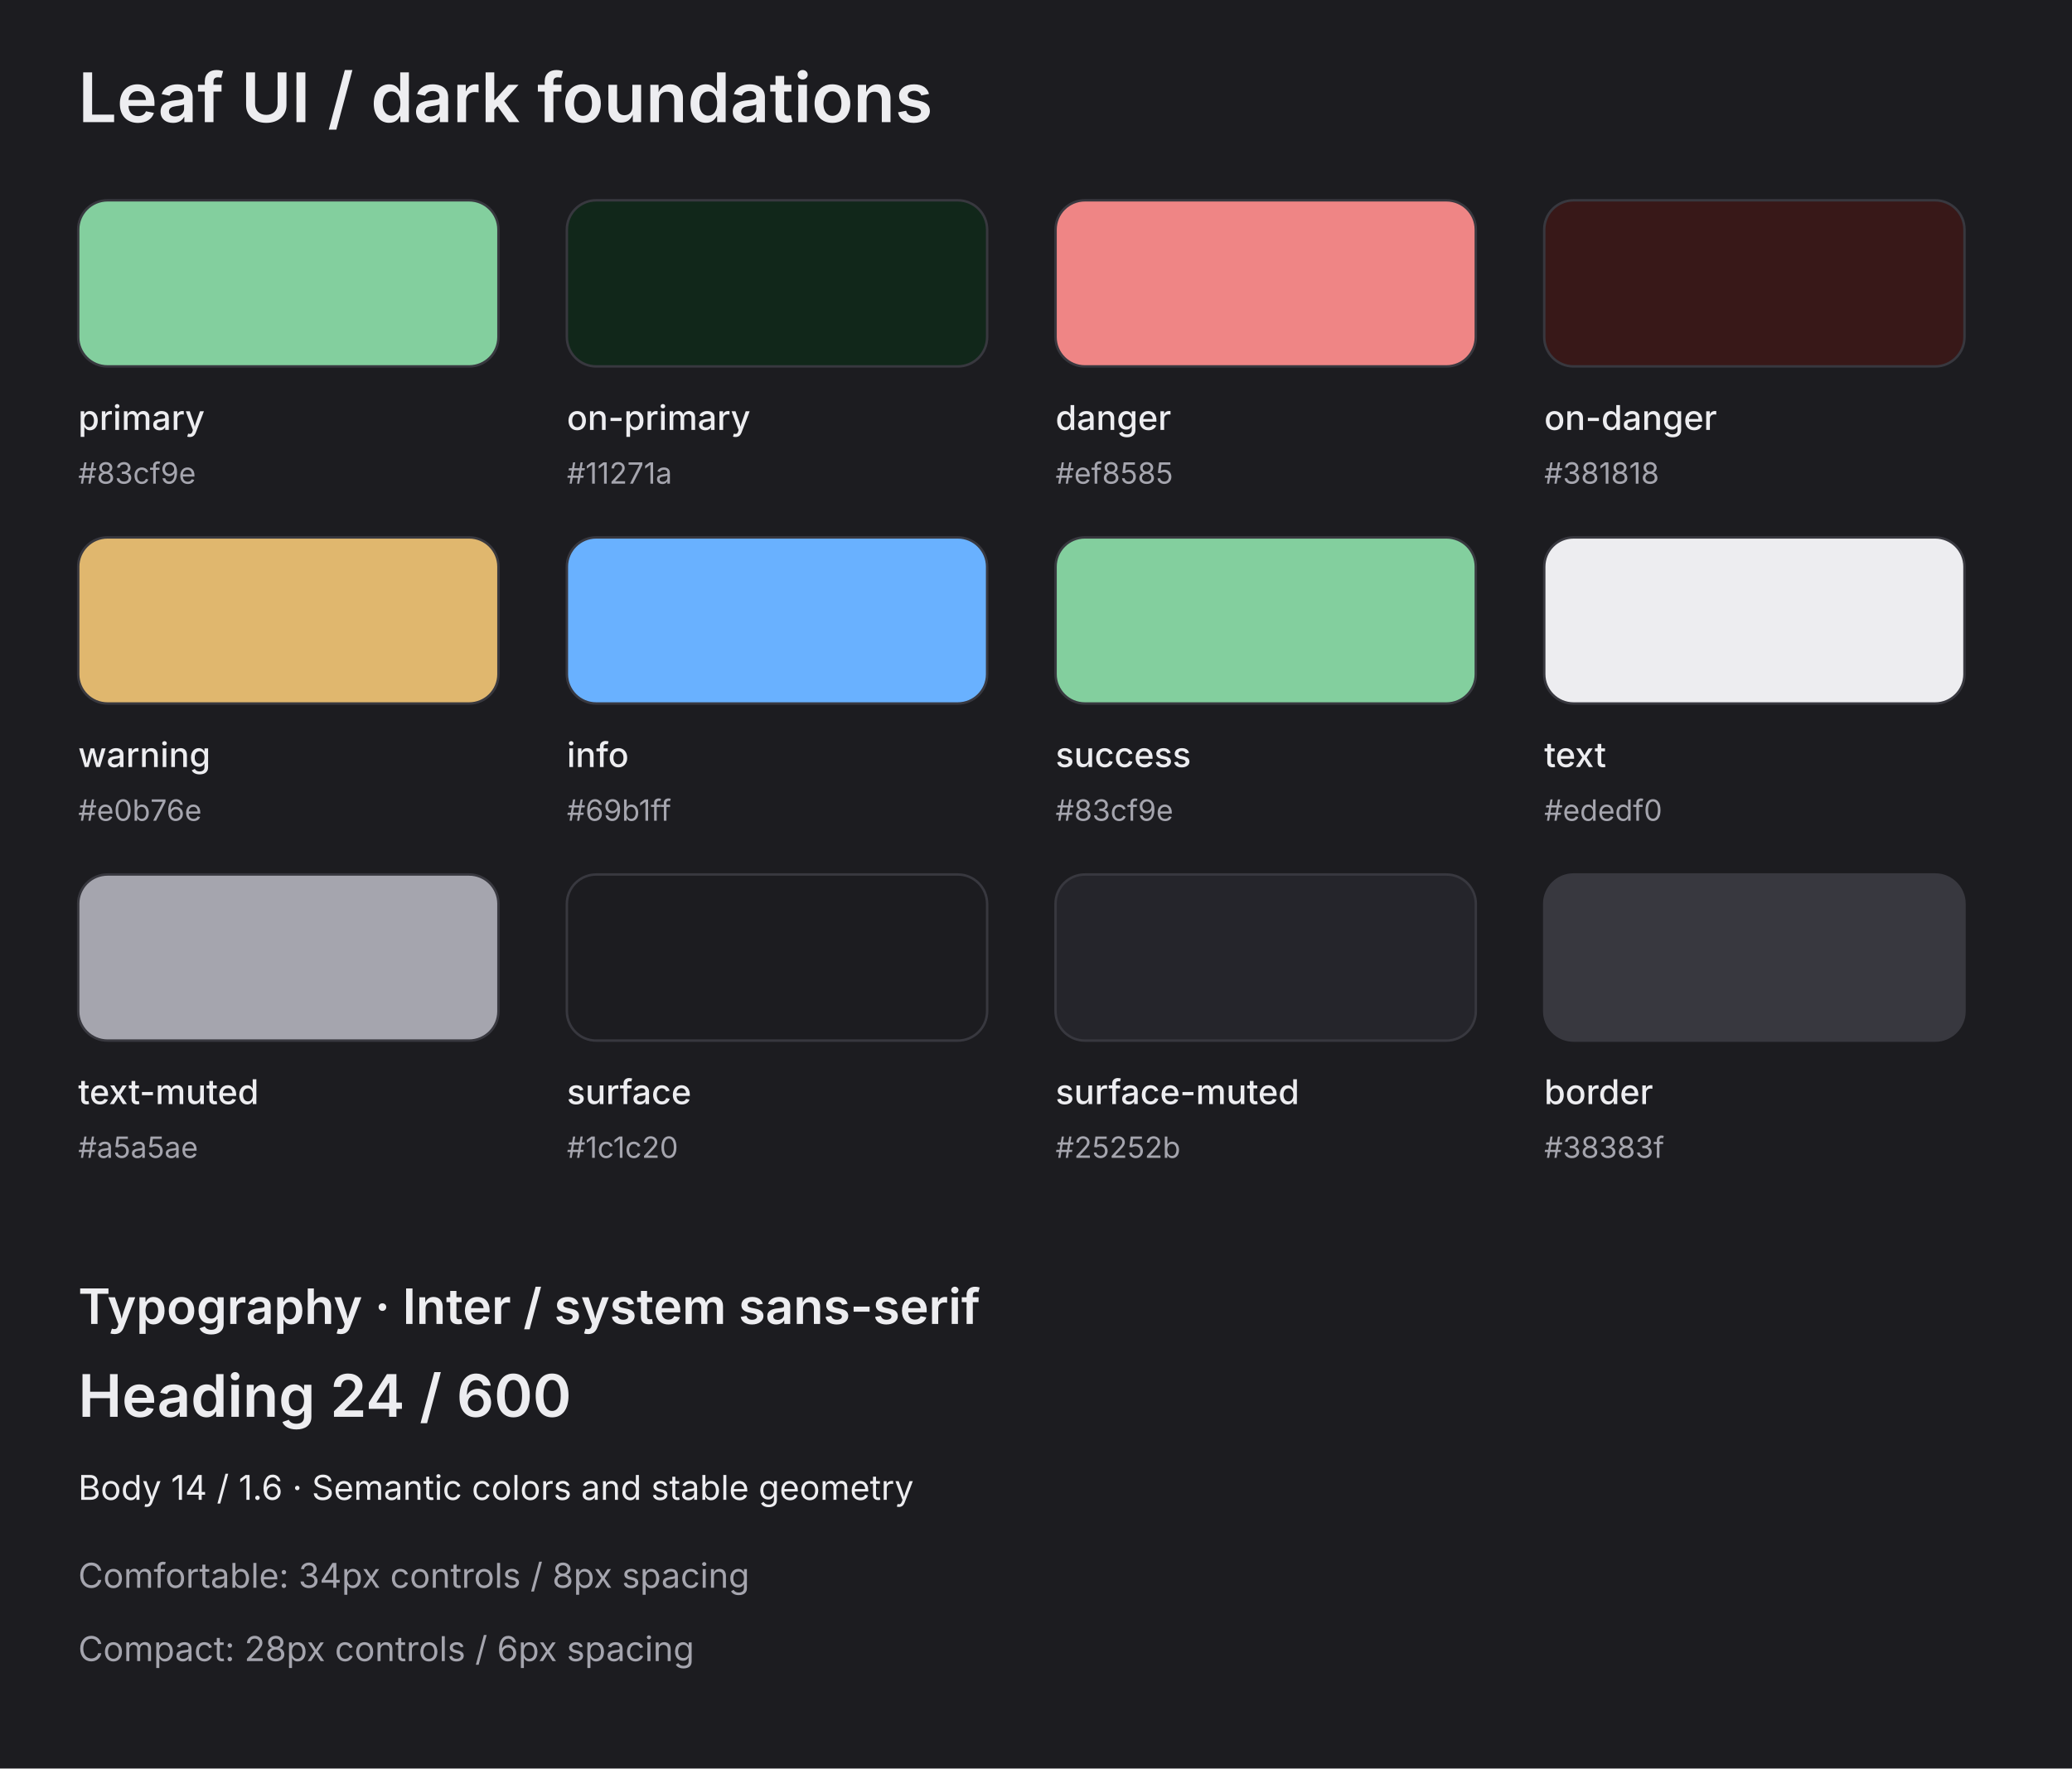
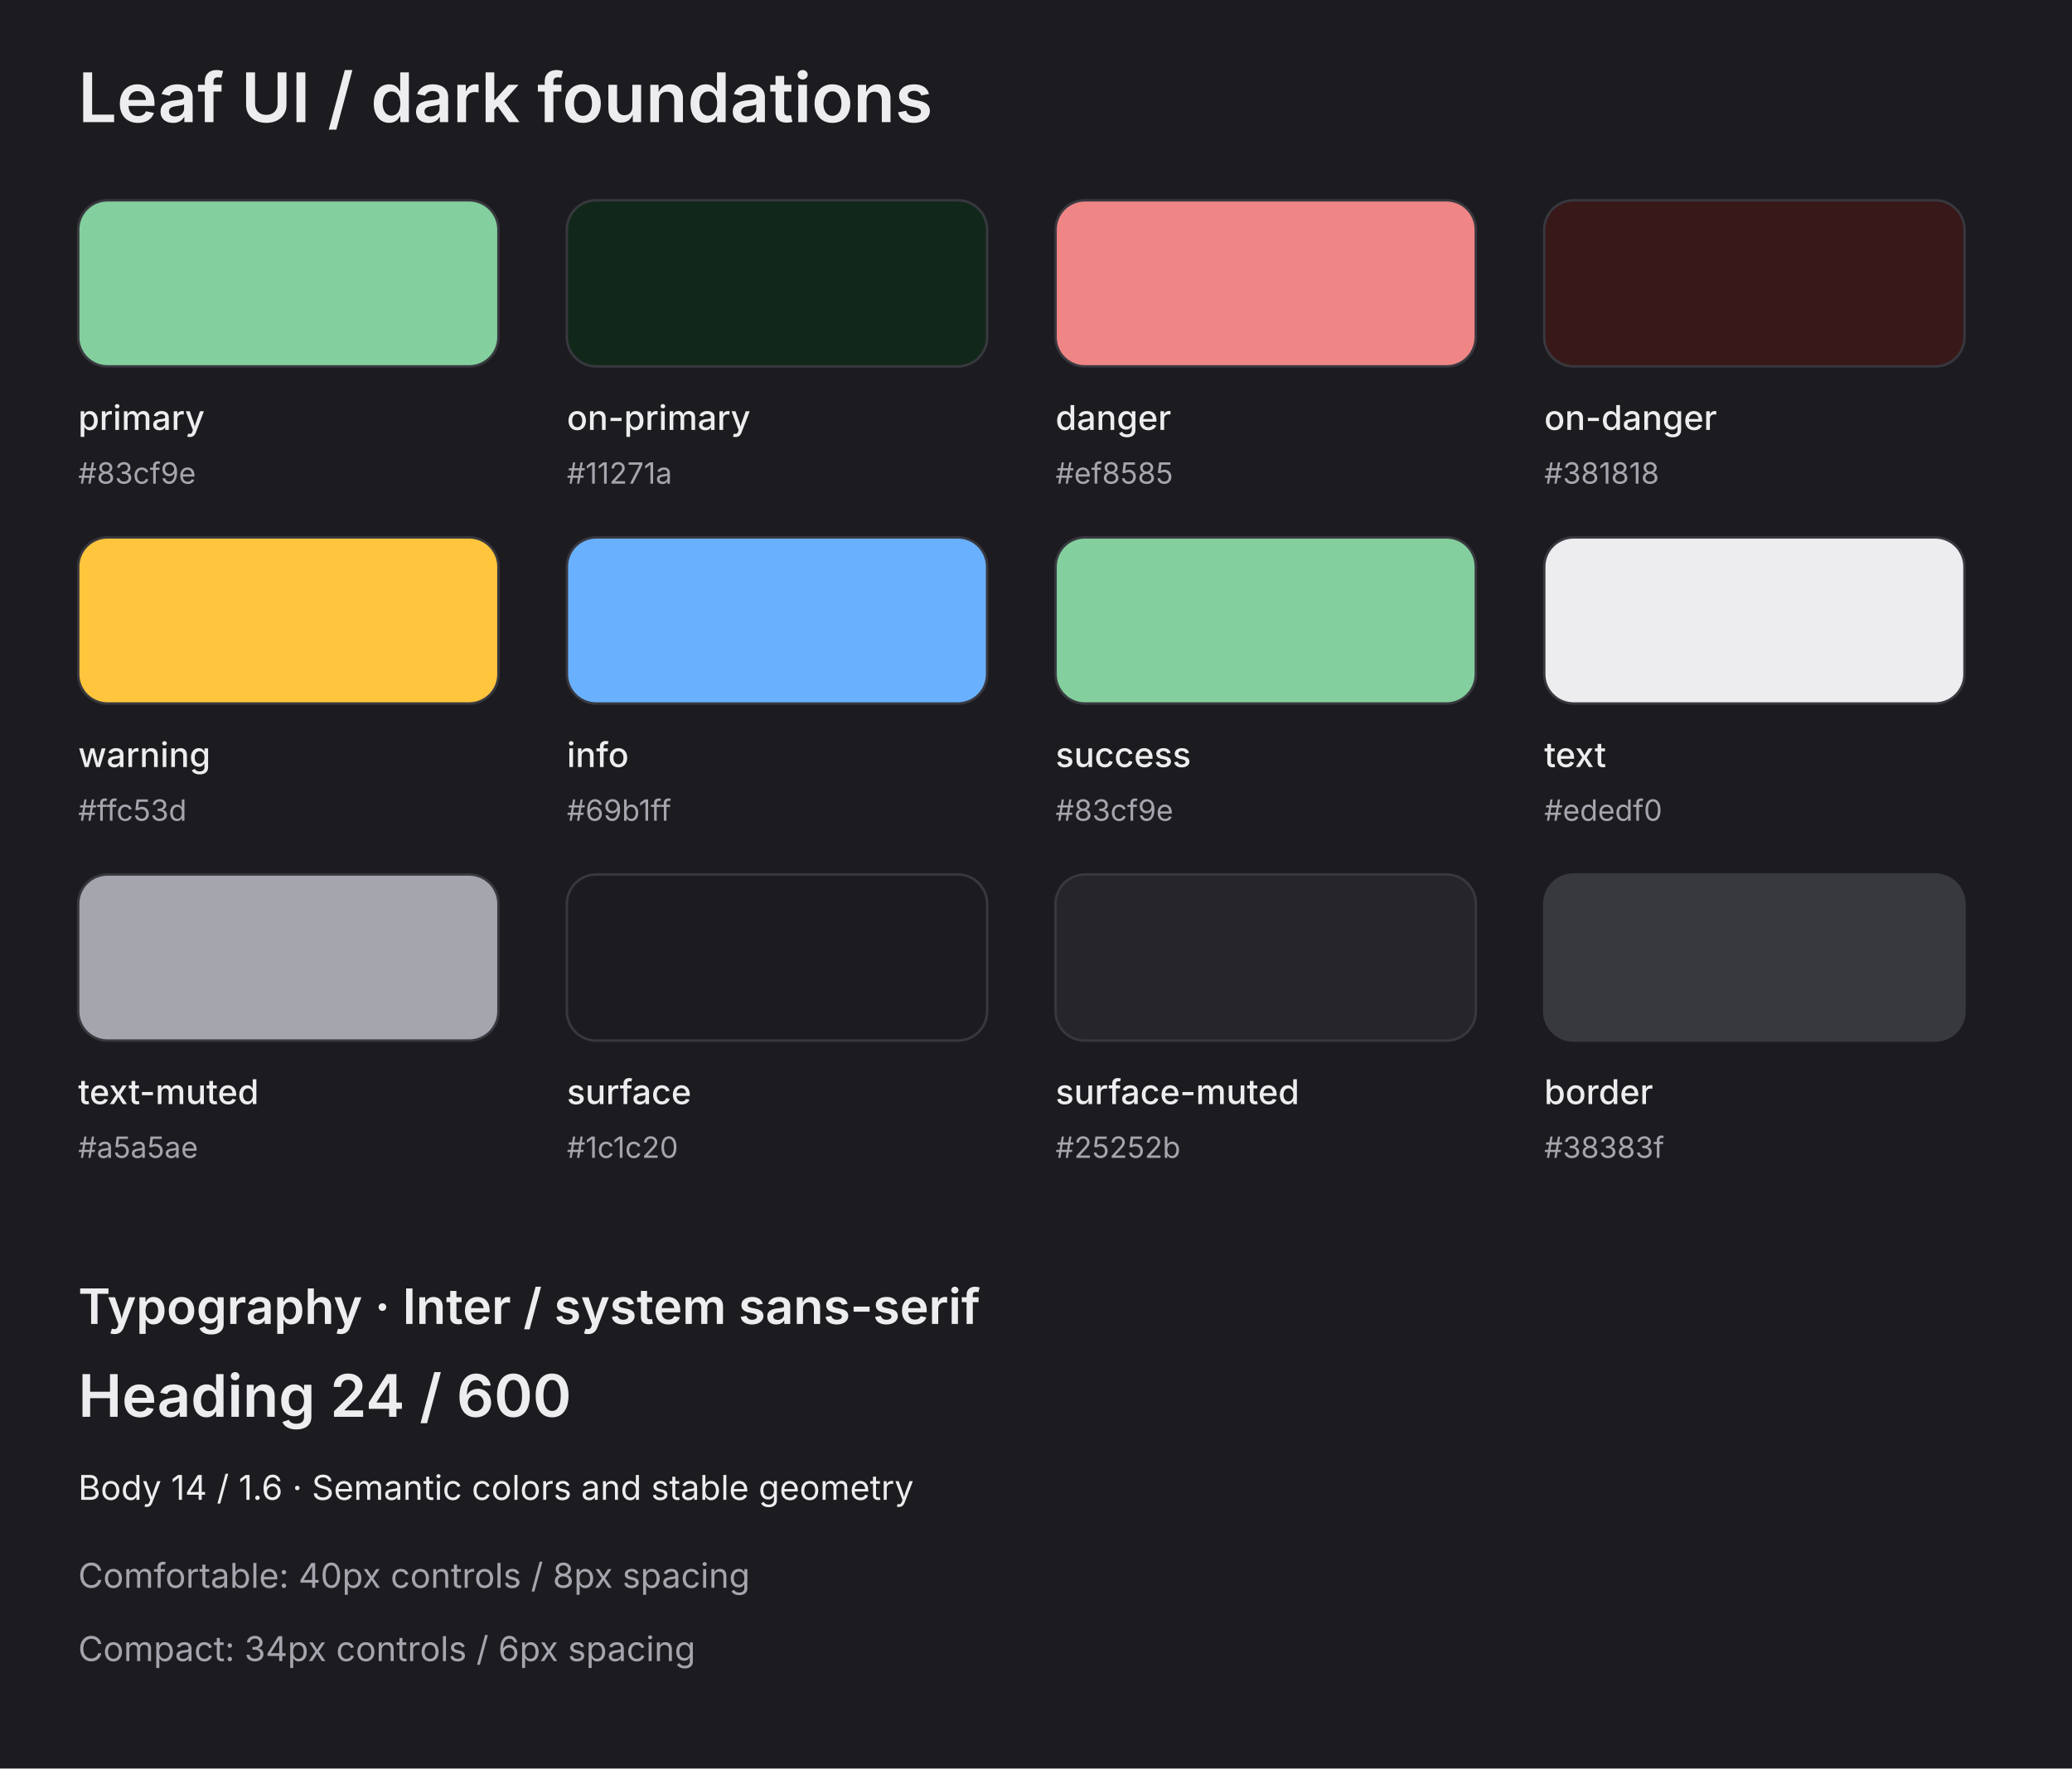
<svg xmlns="http://www.w3.org/2000/svg" width="848" height="724" viewBox="0 0 848 724" font-family="Inter, Arial, sans-serif">
  <rect x="0" y="0" width="848" height="724" rx="0" fill="#1c1c20" stroke="none" />
  <text x="32" y="50" fill="#ededf0" font-size="28" font-weight="600">Leaf UI / dark foundations</text>
  <g id="color-primary">
    <rect x="32" y="82" width="172" height="68" rx="12" fill="#83cf9e" stroke="#38383f" />
    <text x="32" y="176" fill="#ededf0" font-size="14" font-weight="500">primary</text>
    <text x="32" y="198" fill="#a5a5ae" font-size="12" font-weight="400">#83cf9e</text>
  </g>
  <g id="color-on-primary">
    <rect x="232" y="82" width="172" height="68" rx="12" fill="#11271a" stroke="#38383f" />
    <text x="232" y="176" fill="#ededf0" font-size="14" font-weight="500">on-primary</text>
    <text x="232" y="198" fill="#a5a5ae" font-size="12" font-weight="400">#11271a</text>
  </g>
  <g id="color-danger">
    <rect x="432" y="82" width="172" height="68" rx="12" fill="#ef8585" stroke="#38383f" />
    <text x="432" y="176" fill="#ededf0" font-size="14" font-weight="500">danger</text>
    <text x="432" y="198" fill="#a5a5ae" font-size="12" font-weight="400">#ef8585</text>
  </g>
  <g id="color-on-danger">
    <rect x="632" y="82" width="172" height="68" rx="12" fill="#381818" stroke="#38383f" />
    <text x="632" y="176" fill="#ededf0" font-size="14" font-weight="500">on-danger</text>
    <text x="632" y="198" fill="#a5a5ae" font-size="12" font-weight="400">#381818</text>
  </g>
  <g id="color-warning">
-     <rect x="32" y="220" width="172" height="68" rx="12" fill="#e0b76e" stroke="#38383f" />
+     <rect x="32" y="220" width="172" height="68" rx="12" fill="#ffc53d" stroke="#38383f" />
    <text x="32" y="314" fill="#ededf0" font-size="14" font-weight="500">warning</text>
-     <text x="32" y="336" fill="#a5a5ae" font-size="12" font-weight="400">#e0b76e</text>
+     <text x="32" y="336" fill="#a5a5ae" font-size="12" font-weight="400">#ffc53d</text>
  </g>
  <g id="color-info">
    <rect x="232" y="220" width="172" height="68" rx="12" fill="#69b1ff" stroke="#38383f" />
    <text x="232" y="314" fill="#ededf0" font-size="14" font-weight="500">info</text>
    <text x="232" y="336" fill="#a5a5ae" font-size="12" font-weight="400">#69b1ff</text>
  </g>
  <g id="color-success">
    <rect x="432" y="220" width="172" height="68" rx="12" fill="#83cf9e" stroke="#38383f" />
    <text x="432" y="314" fill="#ededf0" font-size="14" font-weight="500">success</text>
    <text x="432" y="336" fill="#a5a5ae" font-size="12" font-weight="400">#83cf9e</text>
  </g>
  <g id="color-text">
    <rect x="632" y="220" width="172" height="68" rx="12" fill="#ededf0" stroke="#38383f" />
    <text x="632" y="314" fill="#ededf0" font-size="14" font-weight="500">text</text>
    <text x="632" y="336" fill="#a5a5ae" font-size="12" font-weight="400">#ededf0</text>
  </g>
  <g id="color-text-muted">
    <rect x="32" y="358" width="172" height="68" rx="12" fill="#a5a5ae" stroke="#38383f" />
    <text x="32" y="452" fill="#ededf0" font-size="14" font-weight="500">text-muted</text>
    <text x="32" y="474" fill="#a5a5ae" font-size="12" font-weight="400">#a5a5ae</text>
  </g>
  <g id="color-surface">
    <rect x="232" y="358" width="172" height="68" rx="12" fill="#1c1c20" stroke="#38383f" />
    <text x="232" y="452" fill="#ededf0" font-size="14" font-weight="500">surface</text>
    <text x="232" y="474" fill="#a5a5ae" font-size="12" font-weight="400">#1c1c20</text>
  </g>
  <g id="color-surface-muted">
    <rect x="432" y="358" width="172" height="68" rx="12" fill="#25252b" stroke="#38383f" />
    <text x="432" y="452" fill="#ededf0" font-size="14" font-weight="500">surface-muted</text>
    <text x="432" y="474" fill="#a5a5ae" font-size="12" font-weight="400">#25252b</text>
  </g>
  <g id="color-border">
    <rect x="632" y="358" width="172" height="68" rx="12" fill="#38383f" stroke="#38383f" />
    <text x="632" y="452" fill="#ededf0" font-size="14" font-weight="500">border</text>
    <text x="632" y="474" fill="#a5a5ae" font-size="12" font-weight="400">#38383f</text>
  </g>
  <text x="32" y="542" fill="#ededf0" font-size="20" font-weight="600">Typography · Inter / system sans-serif</text>
  <text x="32" y="580" fill="#ededf0" font-size="24" font-weight="600">Heading 24 / 600</text>
  <text x="32" y="614" fill="#ededf0" font-size="14" font-weight="400">Body 14 / 1.6 · Semantic colors and stable geometry</text>
-   <text x="32" y="650" fill="#a5a5ae" font-size="14" font-weight="400">Comfortable: 34px controls / 8px spacing</text>
-   <text x="32" y="680" fill="#a5a5ae" font-size="14" font-weight="400">Compact: 28px controls / 6px spacing</text>
+   <text x="32" y="650" fill="#a5a5ae" font-size="14" font-weight="400">Comfortable: 40px controls / 8px spacing</text>
+   <text x="32" y="680" fill="#a5a5ae" font-size="14" font-weight="400">Compact: 34px controls / 6px spacing</text>
</svg>
